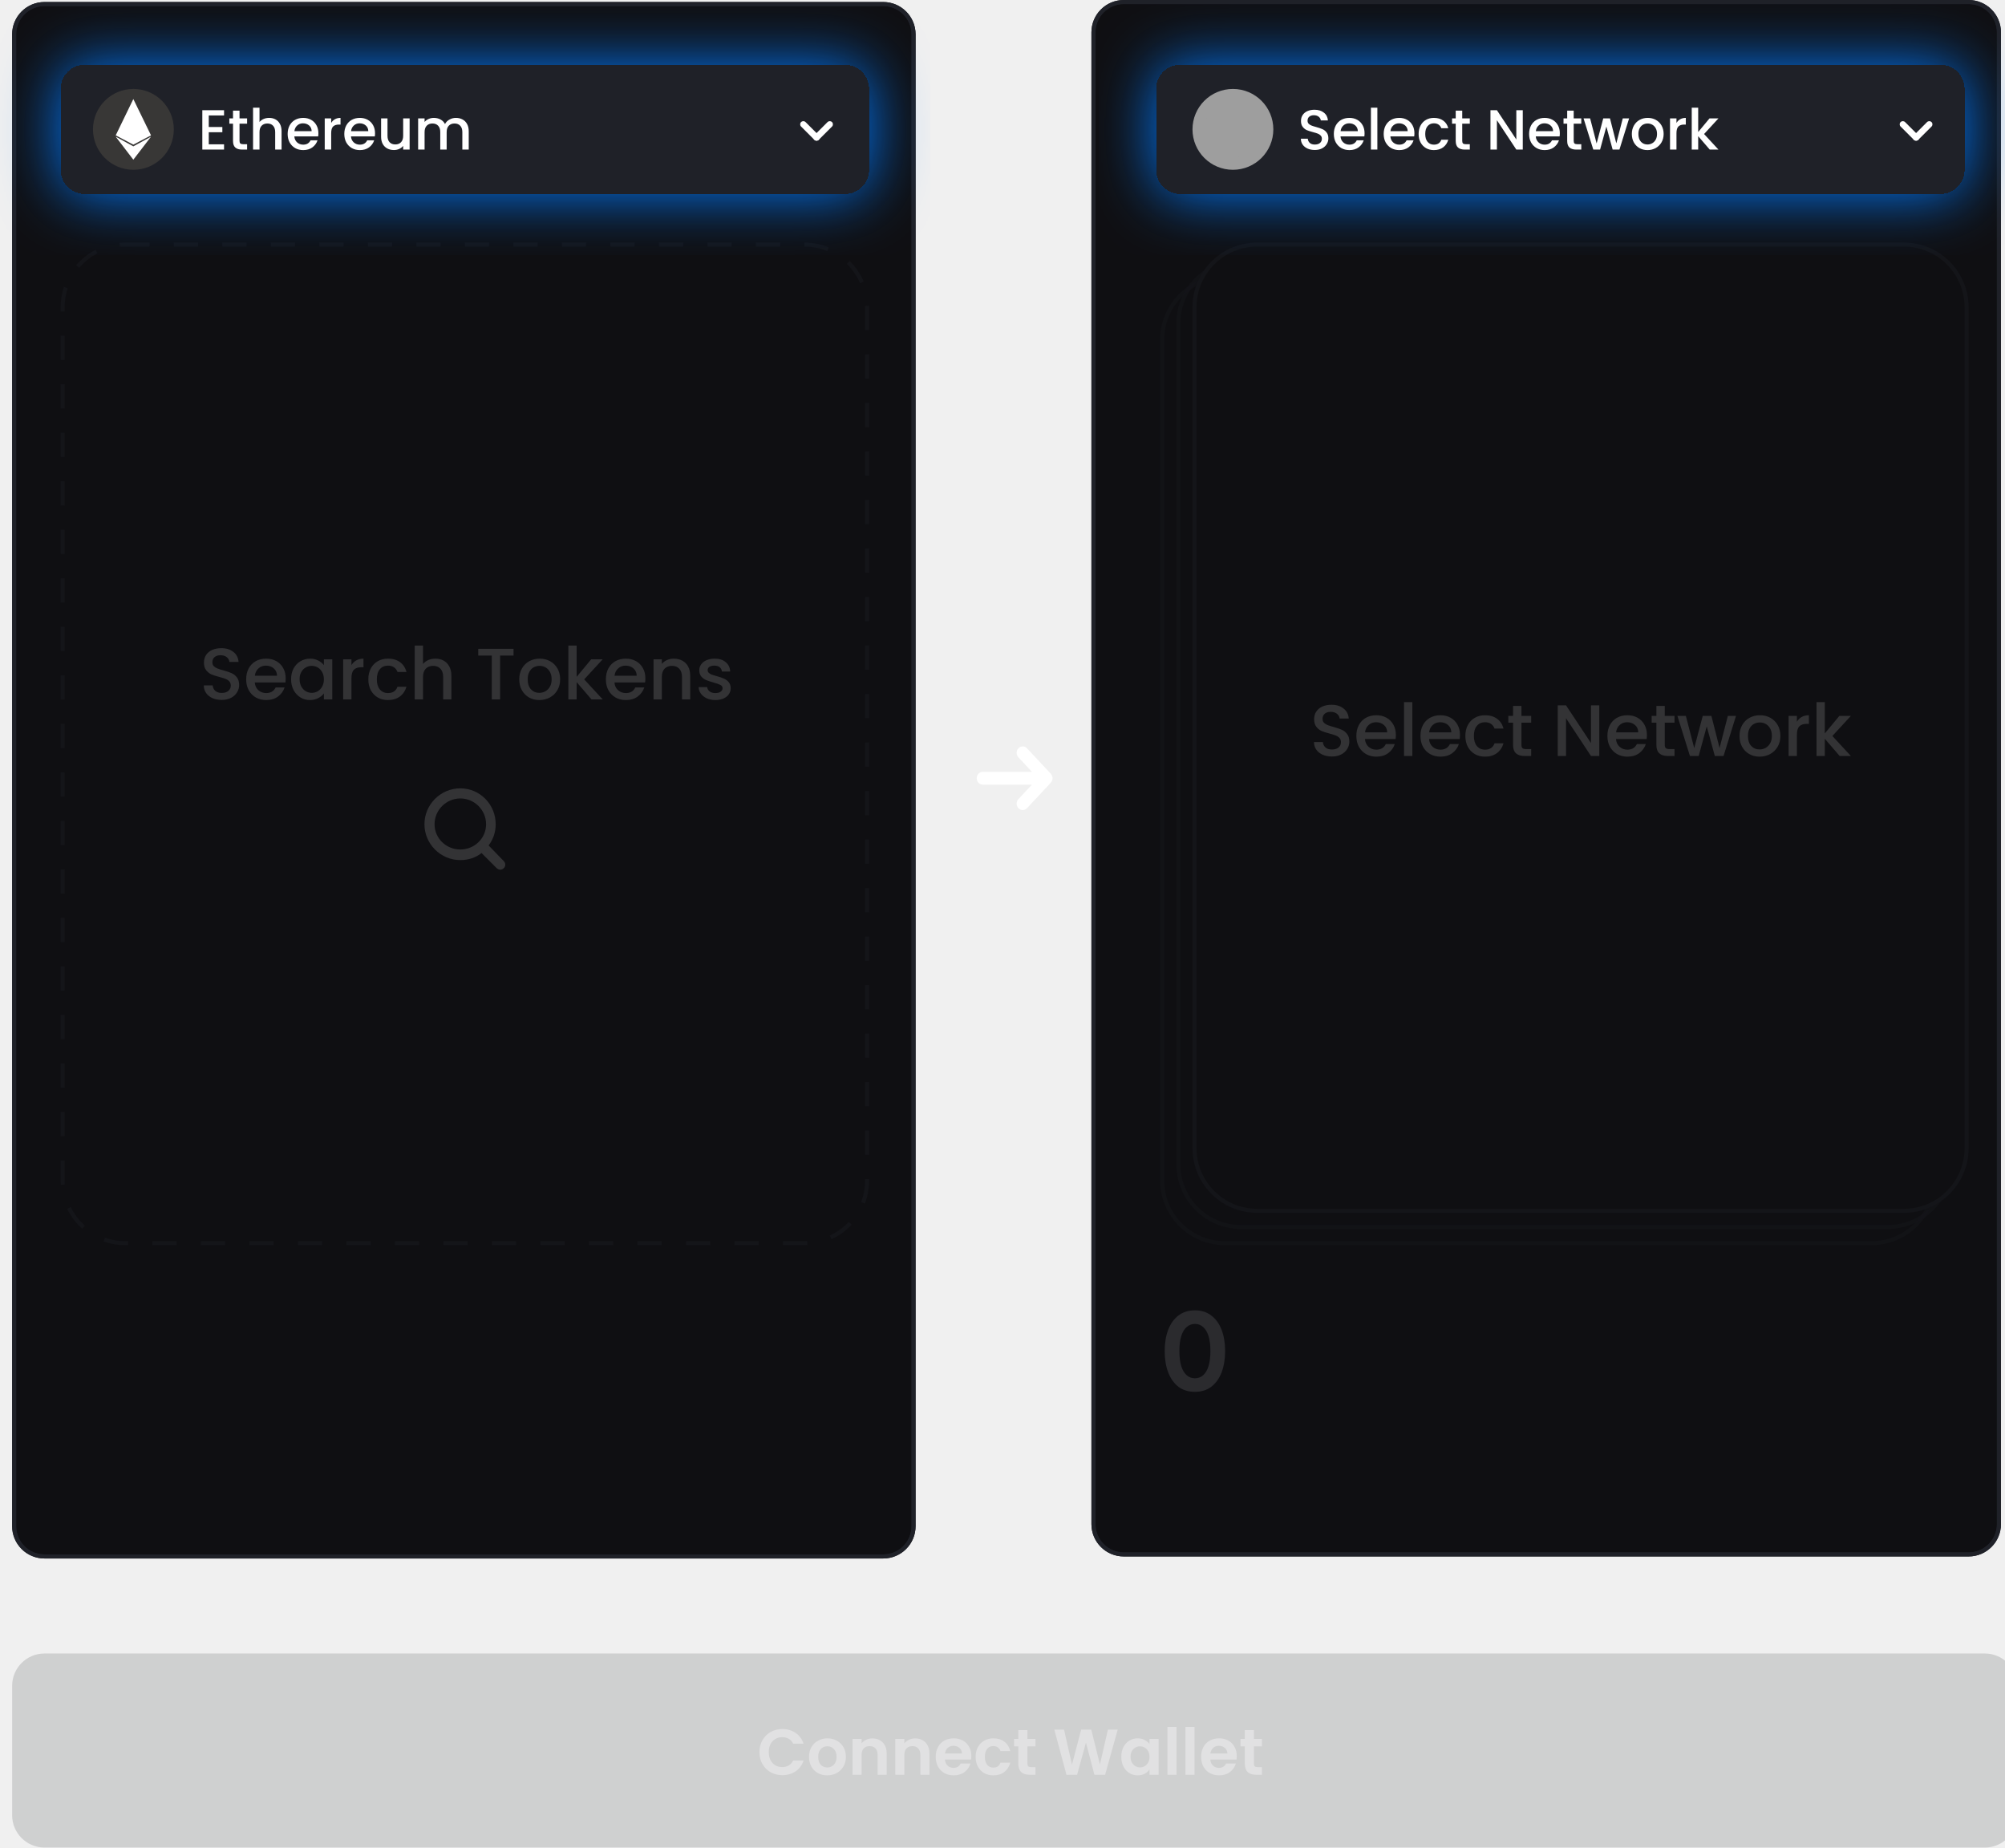
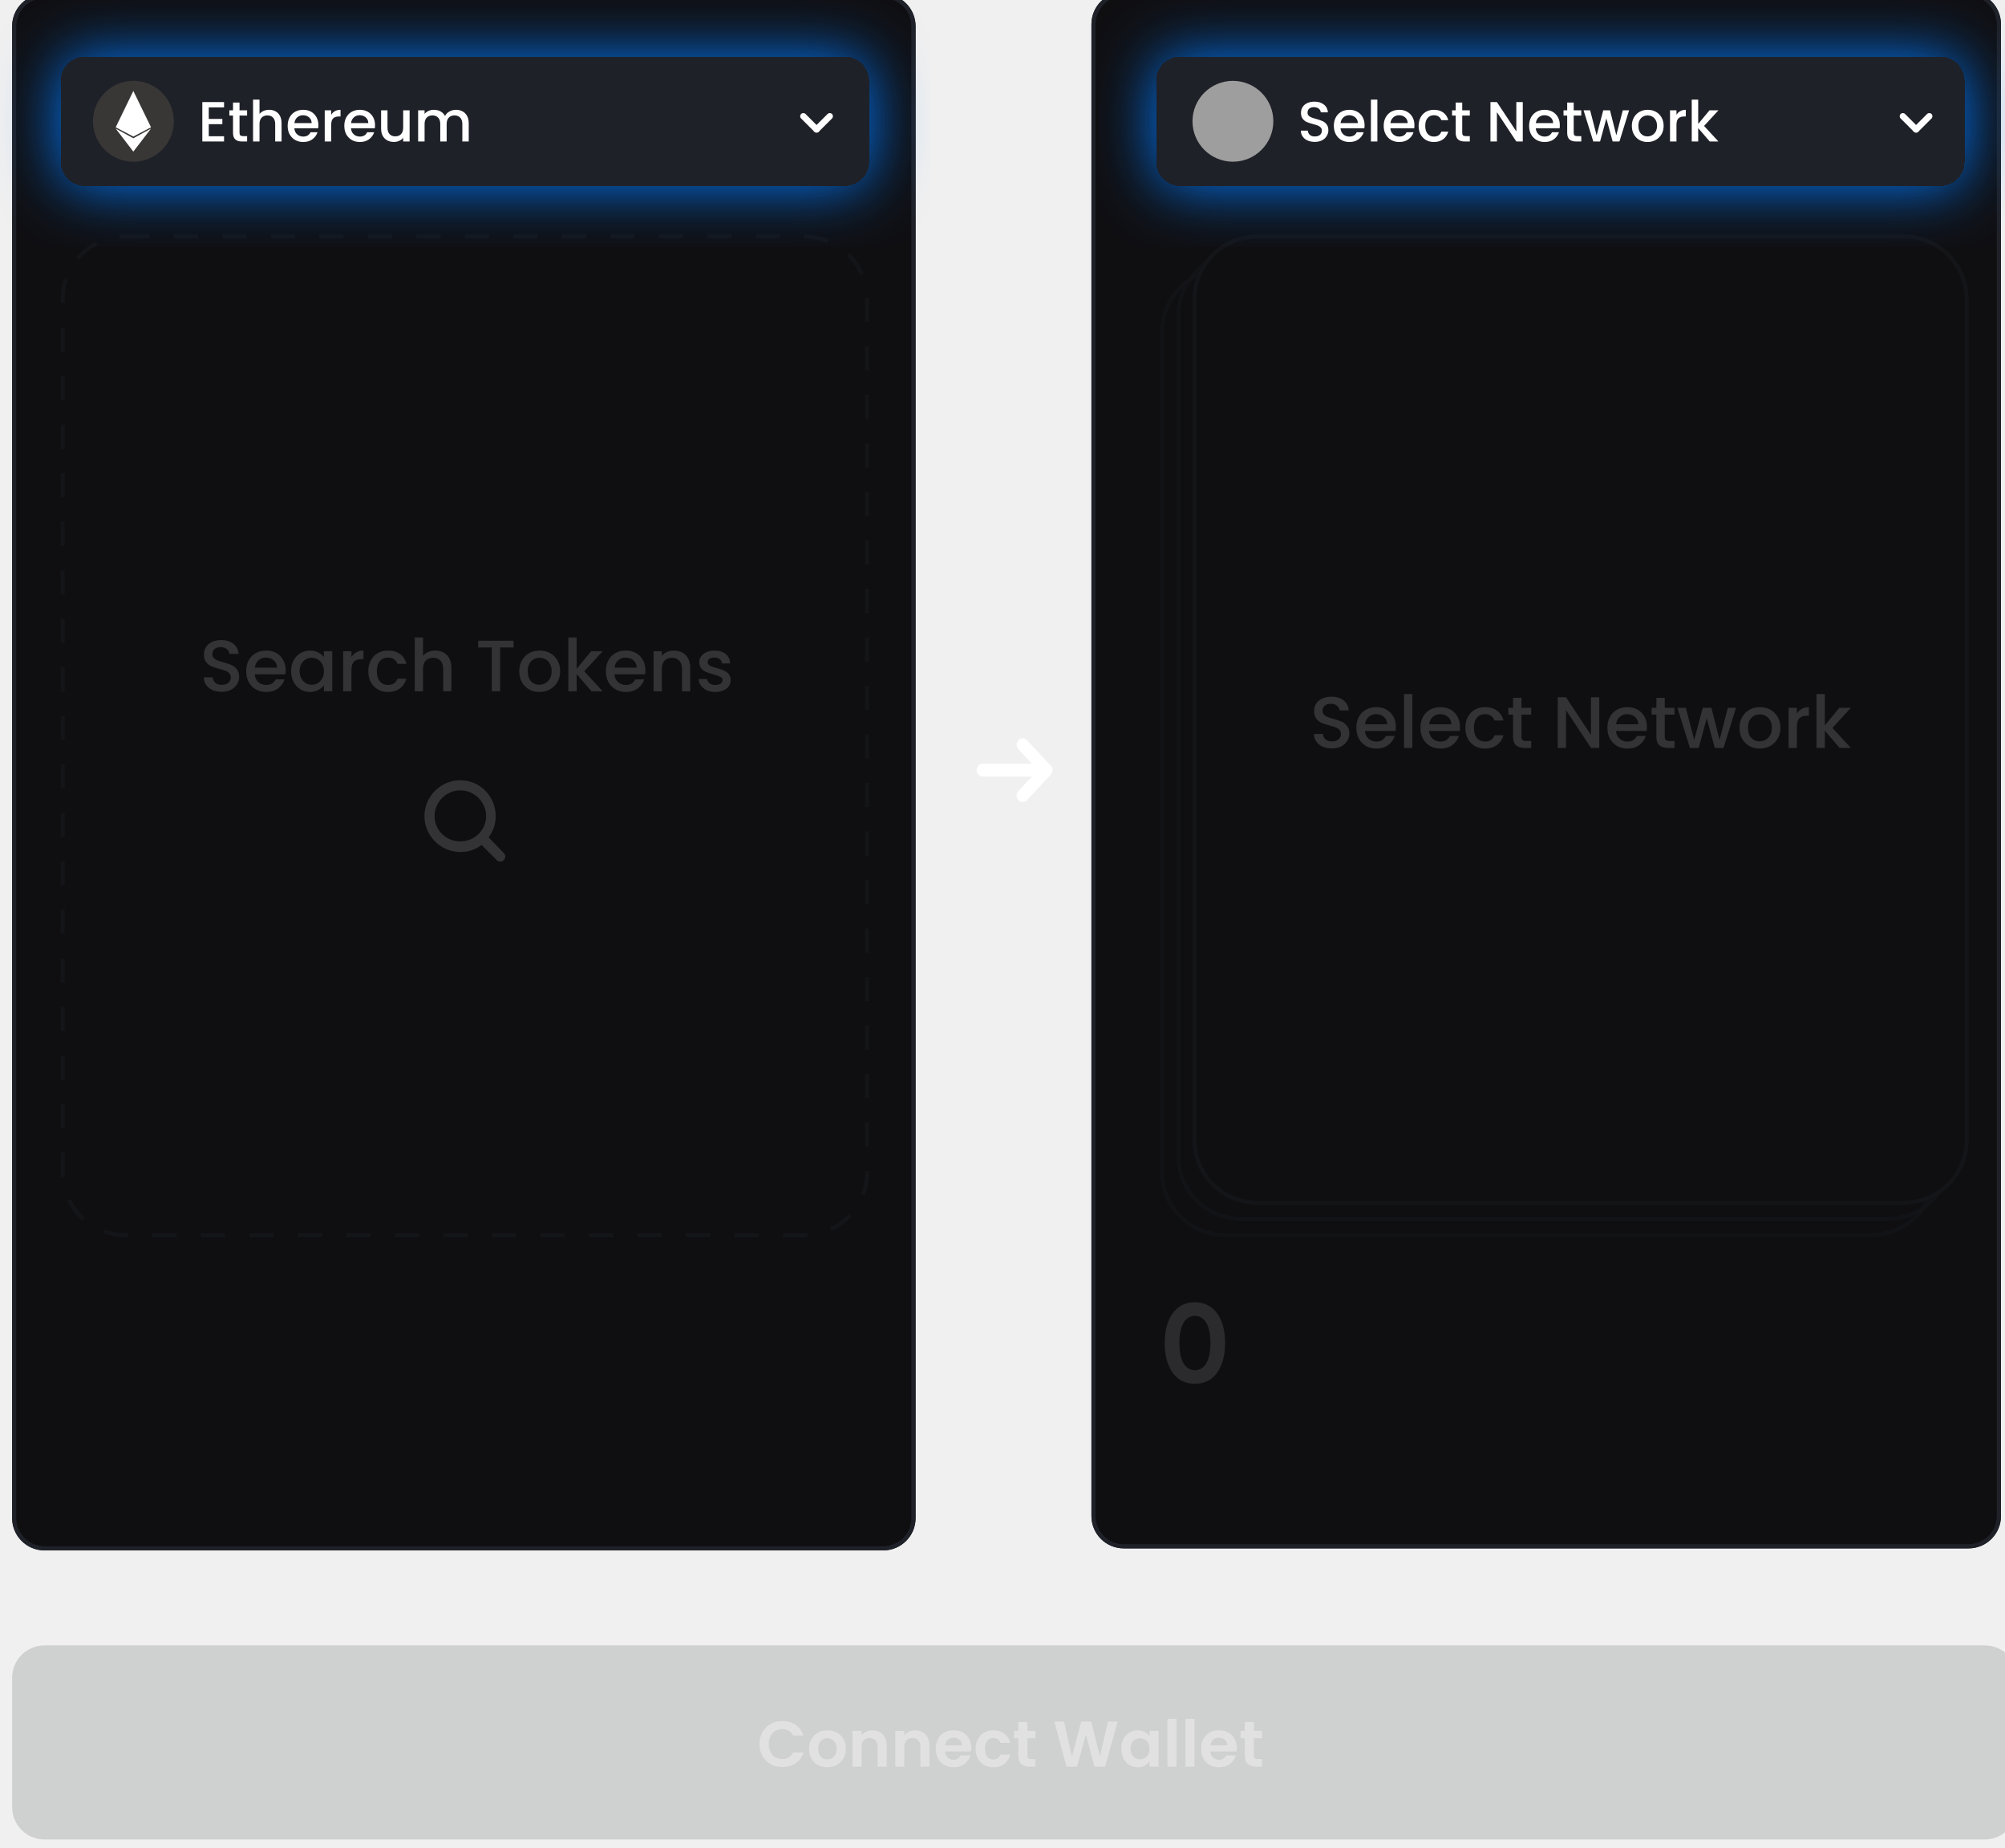
- <svg xmlns="http://www.w3.org/2000/svg" width="496" height="457" viewBox="0 0 496 457" fill="none">
+ <svg xmlns="http://www.w3.org/2000/svg" width="496" height="457" viewBox="0 2 496 457" fill="none">
  <rect x="3.5" y="1" width="222.5" height="384" rx="7.5" fill="#0F0F12" />
  <rect x="3.5" y="1" width="222.5" height="384" rx="7.5" stroke="#1F2128" />
  <rect x="3.5" y="1" width="222.5" height="384" rx="7.5" stroke="#1F2128" />
  <g opacity="0.15">
    <g clip-path="url(#clip0_1419_23939)">
      <rect x="15.5" y="60.5" width="199" height="247" rx="15.5" stroke="#313442" stroke-dasharray="6 6" />
      <path d="M120.875 209.125C122 207.625 122.625 205.875 122.625 203.875C122.625 199 118.75 195 113.875 195C109 195 105 199 105 203.875C105 208.75 109 212.75 113.875 212.75C115.875 212.75 117.75 212.125 119.125 211L122.875 214.75C123.125 215 123.5 215.125 123.75 215.125C124 215.125 124.375 215 124.625 214.75C125.125 214.25 125.125 213.5 124.625 213L120.875 209.125ZM113.875 210.125C110.375 210.125 107.5 207.375 107.5 203.875C107.5 200.375 110.375 197.5 113.875 197.5C117.375 197.5 120.25 200.375 120.25 203.875C120.25 207.375 117.375 210.125 113.875 210.125Z" fill="white" />
      <path d="M54.843 173.126C54.003 173.126 53.247 172.982 52.575 172.694C51.903 172.394 51.375 171.974 50.991 171.434C50.607 170.894 50.415 170.264 50.415 169.544H52.611C52.659 170.084 52.869 170.528 53.241 170.876C53.625 171.224 54.159 171.398 54.843 171.398C55.551 171.398 56.103 171.23 56.499 170.894C56.895 170.546 57.093 170.102 57.093 169.562C57.093 169.142 56.967 168.8 56.715 168.536C56.475 168.272 56.169 168.068 55.797 167.924C55.437 167.78 54.933 167.624 54.285 167.456C53.469 167.24 52.803 167.024 52.287 166.808C51.783 166.58 51.351 166.232 50.991 165.764C50.631 165.296 50.451 164.672 50.451 163.892C50.451 163.172 50.631 162.542 50.991 162.002C51.351 161.462 51.855 161.048 52.503 160.76C53.151 160.472 53.901 160.328 54.753 160.328C55.965 160.328 56.955 160.634 57.723 161.246C58.503 161.846 58.935 162.674 59.019 163.73H56.751C56.715 163.274 56.499 162.884 56.103 162.56C55.707 162.236 55.185 162.074 54.537 162.074C53.949 162.074 53.469 162.224 53.097 162.524C52.725 162.824 52.539 163.256 52.539 163.82C52.539 164.204 52.653 164.522 52.881 164.774C53.121 165.014 53.421 165.206 53.781 165.35C54.141 165.494 54.633 165.65 55.257 165.818C56.085 166.046 56.757 166.274 57.273 166.502C57.801 166.73 58.245 167.084 58.605 167.564C58.977 168.032 59.163 168.662 59.163 169.454C59.163 170.09 58.989 170.69 58.641 171.254C58.305 171.818 57.807 172.274 57.147 172.622C56.499 172.958 55.731 173.126 54.843 173.126ZM70.674 167.798C70.674 168.17 70.65 168.506 70.602 168.806H63.024C63.084 169.598 63.378 170.234 63.906 170.714C64.434 171.194 65.082 171.434 65.85 171.434C66.954 171.434 67.734 170.972 68.19 170.048H70.404C70.104 170.96 69.558 171.71 68.766 172.298C67.986 172.874 67.014 173.162 65.85 173.162C64.902 173.162 64.05 172.952 63.294 172.532C62.55 172.1 61.962 171.5 61.53 170.732C61.11 169.952 60.9 169.052 60.9 168.032C60.9 167.012 61.104 166.118 61.512 165.35C61.932 164.57 62.514 163.97 63.258 163.55C64.014 163.13 64.878 162.92 65.85 162.92C66.786 162.92 67.62 163.124 68.352 163.532C69.084 163.94 69.654 164.516 70.062 165.26C70.47 165.992 70.674 166.838 70.674 167.798ZM68.532 167.15C68.52 166.394 68.25 165.788 67.722 165.332C67.194 164.876 66.54 164.648 65.76 164.648C65.052 164.648 64.446 164.876 63.942 165.332C63.438 165.776 63.138 166.382 63.042 167.15H68.532ZM72.01 167.996C72.01 167 72.214 166.118 72.622 165.35C73.042 164.582 73.606 163.988 74.314 163.568C75.034 163.136 75.826 162.92 76.69 162.92C77.47 162.92 78.148 163.076 78.724 163.388C79.312 163.688 79.78 164.066 80.128 164.522V163.082H82.198V173H80.128V171.524C79.78 171.992 79.306 172.382 78.706 172.694C78.106 173.006 77.422 173.162 76.654 173.162C75.802 173.162 75.022 172.946 74.314 172.514C73.606 172.07 73.042 171.458 72.622 170.678C72.214 169.886 72.01 168.992 72.01 167.996ZM80.128 168.032C80.128 167.348 79.984 166.754 79.696 166.25C79.42 165.746 79.054 165.362 78.598 165.098C78.142 164.834 77.65 164.702 77.122 164.702C76.594 164.702 76.102 164.834 75.646 165.098C75.19 165.35 74.818 165.728 74.53 166.232C74.254 166.724 74.116 167.312 74.116 167.996C74.116 168.68 74.254 169.28 74.53 169.796C74.818 170.312 75.19 170.708 75.646 170.984C76.114 171.248 76.606 171.38 77.122 171.38C77.65 171.38 78.142 171.248 78.598 170.984C79.054 170.72 79.42 170.336 79.696 169.832C79.984 169.316 80.128 168.716 80.128 168.032ZM86.945 164.522C87.245 164.018 87.641 163.628 88.133 163.352C88.637 163.064 89.231 162.92 89.915 162.92V165.044H89.393C88.589 165.044 87.977 165.248 87.557 165.656C87.149 166.064 86.945 166.772 86.945 167.78V173H84.893V163.082H86.945V164.522ZM91.117 168.032C91.117 167.012 91.321 166.118 91.729 165.35C92.149 164.57 92.725 163.97 93.457 163.55C94.189 163.13 95.029 162.92 95.977 162.92C97.177 162.92 98.167 163.208 98.947 163.784C99.739 164.348 100.273 165.158 100.549 166.214H98.335C98.155 165.722 97.867 165.338 97.471 165.062C97.075 164.786 96.577 164.648 95.977 164.648C95.137 164.648 94.465 164.948 93.961 165.548C93.469 166.136 93.223 166.964 93.223 168.032C93.223 169.1 93.469 169.934 93.961 170.534C94.465 171.134 95.137 171.434 95.977 171.434C97.165 171.434 97.951 170.912 98.335 169.868H100.549C100.261 170.876 99.721 171.68 98.929 172.28C98.137 172.868 97.153 173.162 95.977 173.162C95.029 173.162 94.189 172.952 93.457 172.532C92.725 172.1 92.149 171.5 91.729 170.732C91.321 169.952 91.117 169.052 91.117 168.032ZM107.724 162.92C108.48 162.92 109.152 163.082 109.74 163.406C110.34 163.73 110.808 164.21 111.144 164.846C111.492 165.482 111.666 166.25 111.666 167.15V173H109.632V167.456C109.632 166.568 109.41 165.89 108.966 165.422C108.522 164.942 107.916 164.702 107.148 164.702C106.38 164.702 105.768 164.942 105.312 165.422C104.868 165.89 104.646 166.568 104.646 167.456V173H102.594V159.68H104.646V164.234C104.994 163.814 105.432 163.49 105.96 163.262C106.5 163.034 107.088 162.92 107.724 162.92ZM127.041 160.49V162.164H123.711V173H121.659V162.164H118.311V160.49H127.041ZM133.422 173.162C132.486 173.162 131.64 172.952 130.884 172.532C130.128 172.1 129.534 171.5 129.102 170.732C128.67 169.952 128.454 169.052 128.454 168.032C128.454 167.024 128.676 166.13 129.12 165.35C129.564 164.57 130.17 163.97 130.938 163.55C131.706 163.13 132.564 162.92 133.512 162.92C134.46 162.92 135.318 163.13 136.086 163.55C136.854 163.97 137.46 164.57 137.904 165.35C138.348 166.13 138.57 167.024 138.57 168.032C138.57 169.04 138.342 169.934 137.886 170.714C137.43 171.494 136.806 172.1 136.014 172.532C135.234 172.952 134.37 173.162 133.422 173.162ZM133.422 171.38C133.95 171.38 134.442 171.254 134.898 171.002C135.366 170.75 135.744 170.372 136.032 169.868C136.32 169.364 136.464 168.752 136.464 168.032C136.464 167.312 136.326 166.706 136.05 166.214C135.774 165.71 135.408 165.332 134.952 165.08C134.496 164.828 134.004 164.702 133.476 164.702C132.948 164.702 132.456 164.828 132 165.08C131.556 165.332 131.202 165.71 130.938 166.214C130.674 166.706 130.542 167.312 130.542 168.032C130.542 169.1 130.812 169.928 131.352 170.516C131.904 171.092 132.594 171.38 133.422 171.38ZM144.522 168.05L149.094 173H146.322L142.65 168.734V173H140.598V159.68H142.65V167.42L146.25 163.082H149.094L144.522 168.05ZM159.655 167.798C159.655 168.17 159.631 168.506 159.583 168.806H152.005C152.065 169.598 152.359 170.234 152.887 170.714C153.415 171.194 154.063 171.434 154.831 171.434C155.935 171.434 156.715 170.972 157.171 170.048H159.385C159.085 170.96 158.539 171.71 157.747 172.298C156.967 172.874 155.995 173.162 154.831 173.162C153.883 173.162 153.031 172.952 152.275 172.532C151.531 172.1 150.943 171.5 150.511 170.732C150.091 169.952 149.881 169.052 149.881 168.032C149.881 167.012 150.085 166.118 150.493 165.35C150.913 164.57 151.495 163.97 152.239 163.55C152.995 163.13 153.859 162.92 154.831 162.92C155.767 162.92 156.601 163.124 157.333 163.532C158.065 163.94 158.635 164.516 159.043 165.26C159.451 165.992 159.655 166.838 159.655 167.798ZM157.513 167.15C157.501 166.394 157.231 165.788 156.703 165.332C156.175 164.876 155.521 164.648 154.741 164.648C154.033 164.648 153.427 164.876 152.923 165.332C152.419 165.776 152.119 166.382 152.023 167.15H157.513ZM166.678 162.92C167.458 162.92 168.154 163.082 168.766 163.406C169.39 163.73 169.876 164.21 170.224 164.846C170.572 165.482 170.746 166.25 170.746 167.15V173H168.712V167.456C168.712 166.568 168.49 165.89 168.046 165.422C167.602 164.942 166.996 164.702 166.228 164.702C165.46 164.702 164.848 164.942 164.392 165.422C163.948 165.89 163.726 166.568 163.726 167.456V173H161.674V163.082H163.726V164.216C164.062 163.808 164.488 163.49 165.004 163.262C165.532 163.034 166.09 162.92 166.678 162.92ZM176.964 173.162C176.184 173.162 175.482 173.024 174.858 172.748C174.246 172.46 173.76 172.076 173.4 171.596C173.04 171.104 172.848 170.558 172.824 169.958H174.948C174.984 170.378 175.182 170.732 175.542 171.02C175.914 171.296 176.376 171.434 176.928 171.434C177.504 171.434 177.948 171.326 178.26 171.11C178.584 170.882 178.746 170.594 178.746 170.246C178.746 169.874 178.566 169.598 178.206 169.418C177.858 169.238 177.3 169.04 176.532 168.824C175.788 168.62 175.182 168.422 174.714 168.23C174.246 168.038 173.838 167.744 173.49 167.348C173.154 166.952 172.986 166.43 172.986 165.782C172.986 165.254 173.142 164.774 173.454 164.342C173.766 163.898 174.21 163.55 174.786 163.298C175.374 163.046 176.046 162.92 176.802 162.92C177.93 162.92 178.836 163.208 179.52 163.784C180.216 164.348 180.588 165.122 180.636 166.106H178.584C178.548 165.662 178.368 165.308 178.044 165.044C177.72 164.78 177.282 164.648 176.73 164.648C176.19 164.648 175.776 164.75 175.488 164.954C175.2 165.158 175.056 165.428 175.056 165.764C175.056 166.028 175.152 166.25 175.344 166.43C175.536 166.61 175.77 166.754 176.046 166.862C176.322 166.958 176.73 167.084 177.27 167.24C177.99 167.432 178.578 167.63 179.034 167.834C179.502 168.026 179.904 168.314 180.24 168.698C180.576 169.082 180.75 169.592 180.762 170.228C180.762 170.792 180.606 171.296 180.294 171.74C179.982 172.184 179.538 172.532 178.962 172.784C178.398 173.036 177.732 173.162 176.964 173.162Z" fill="white" />
    </g>
  </g>
  <g filter="url(#filter0_d_1419_23939)">
    <rect x="15" y="16" width="200" height="32" rx="6" fill="#1F2128" shape-rendering="crispEdges" />
    <rect x="23" y="22" width="20" height="20" rx="10" fill="#383736" />
    <g clip-path="url(#clip1_1419_23939)">
      <path fill-rule="evenodd" clip-rule="evenodd" d="M32.983 35.775L28.625 33.48L32.983 24.503V24.5L37.357 33.48L32.983 35.775Z" fill="white" />
      <path fill-rule="evenodd" clip-rule="evenodd" d="M32.983 39.5L28.625 33.809L32.983 36.2L37.357 33.809L32.983 39.5Z" fill="white" />
    </g>
    <path fill-rule="evenodd" clip-rule="evenodd" d="M201.447 34.573C201.142 34.268 201.142 33.773 201.447 33.468L204.718 30.198C205.023 29.893 205.517 29.893 205.822 30.198C206.128 30.503 206.128 30.998 205.822 31.303L202.552 34.573C202.247 34.878 201.753 34.878 201.447 34.573Z" fill="white" />
    <path fill-rule="evenodd" clip-rule="evenodd" d="M198.178 30.198C198.483 29.893 198.977 29.893 199.282 30.198L202.553 33.468C202.858 33.773 202.858 34.268 202.553 34.573C202.247 34.878 201.753 34.878 201.448 34.573L198.178 31.303C197.872 30.998 197.872 30.503 198.178 30.198Z" fill="white" />
    <path d="M51.646 28.558V31.414H55.006V32.716H51.646V35.698H55.426V37H50.05V27.256H55.426V28.558H51.646ZM59.254 30.588V34.858C59.254 35.147 59.319 35.357 59.45 35.488C59.59 35.609 59.823 35.67 60.15 35.67H61.13V37H59.87C59.151 37 58.6 36.832 58.218 36.496C57.835 36.16 57.644 35.614 57.644 34.858V30.588H56.734V29.286H57.644V27.368H59.254V29.286H61.13V30.588H59.254ZM66.591 29.16C67.179 29.16 67.701 29.286 68.159 29.538C68.625 29.79 68.989 30.163 69.251 30.658C69.521 31.153 69.657 31.75 69.657 32.45V37H68.075V32.688C68.075 31.997 67.902 31.47 67.557 31.106C67.211 30.733 66.74 30.546 66.143 30.546C65.545 30.546 65.069 30.733 64.715 31.106C64.369 31.47 64.197 31.997 64.197 32.688V37H62.601V26.64H64.197V30.182C64.467 29.855 64.808 29.603 65.219 29.426C65.639 29.249 66.096 29.16 66.591 29.16ZM78.763 32.954C78.763 33.243 78.744 33.505 78.707 33.738H72.813C72.859 34.354 73.088 34.849 73.499 35.222C73.909 35.595 74.413 35.782 75.011 35.782C75.869 35.782 76.476 35.423 76.831 34.704H78.553C78.319 35.413 77.895 35.997 77.279 36.454C76.672 36.902 75.916 37.126 75.011 37.126C74.273 37.126 73.611 36.963 73.023 36.636C72.444 36.3 71.987 35.833 71.651 35.236C71.324 34.629 71.161 33.929 71.161 33.136C71.161 32.343 71.319 31.647 71.637 31.05C71.963 30.443 72.416 29.977 72.995 29.65C73.583 29.323 74.255 29.16 75.011 29.16C75.739 29.16 76.387 29.319 76.957 29.636C77.526 29.953 77.969 30.401 78.287 30.98C78.604 31.549 78.763 32.207 78.763 32.954ZM77.097 32.45C77.087 31.862 76.877 31.391 76.467 31.036C76.056 30.681 75.547 30.504 74.941 30.504C74.39 30.504 73.919 30.681 73.527 31.036C73.135 31.381 72.901 31.853 72.827 32.45H77.097ZM81.929 30.406C82.162 30.014 82.471 29.711 82.853 29.496C83.245 29.272 83.707 29.16 84.239 29.16V30.812H83.833C83.208 30.812 82.732 30.971 82.405 31.288C82.088 31.605 81.929 32.156 81.929 32.94V37H80.333V29.286H81.929V30.406ZM92.776 32.954C92.776 33.243 92.758 33.505 92.72 33.738H86.826C86.873 34.354 87.102 34.849 87.512 35.222C87.923 35.595 88.427 35.782 89.024 35.782C89.883 35.782 90.49 35.423 90.844 34.704H92.566C92.333 35.413 91.908 35.997 91.292 36.454C90.686 36.902 89.93 37.126 89.024 37.126C88.287 37.126 87.624 36.963 87.036 36.636C86.458 36.3 86 35.833 85.664 35.236C85.338 34.629 85.174 33.929 85.174 33.136C85.174 32.343 85.333 31.647 85.65 31.05C85.977 30.443 86.43 29.977 87.008 29.65C87.596 29.323 88.268 29.16 89.024 29.16C89.752 29.16 90.401 29.319 90.97 29.636C91.54 29.953 91.983 30.401 92.3 30.98C92.618 31.549 92.776 32.207 92.776 32.954ZM91.11 32.45C91.101 31.862 90.891 31.391 90.48 31.036C90.07 30.681 89.561 30.504 88.954 30.504C88.404 30.504 87.932 30.681 87.54 31.036C87.148 31.381 86.915 31.853 86.84 32.45H91.11ZM101.333 29.286V37H99.737V36.09C99.485 36.407 99.153 36.659 98.743 36.846C98.341 37.023 97.912 37.112 97.455 37.112C96.848 37.112 96.302 36.986 95.817 36.734C95.341 36.482 94.963 36.109 94.683 35.614C94.412 35.119 94.277 34.522 94.277 33.822V29.286H95.859V33.584C95.859 34.275 96.031 34.807 96.377 35.18C96.722 35.544 97.194 35.726 97.791 35.726C98.388 35.726 98.859 35.544 99.205 35.18C99.559 34.807 99.737 34.275 99.737 33.584V29.286H101.333ZM112.777 29.16C113.383 29.16 113.925 29.286 114.401 29.538C114.886 29.79 115.264 30.163 115.535 30.658C115.815 31.153 115.955 31.75 115.955 32.45V37H114.373V32.688C114.373 31.997 114.2 31.47 113.855 31.106C113.509 30.733 113.038 30.546 112.441 30.546C111.843 30.546 111.367 30.733 111.013 31.106C110.667 31.47 110.495 31.997 110.495 32.688V37H108.913V32.688C108.913 31.997 108.74 31.47 108.395 31.106C108.049 30.733 107.578 30.546 106.981 30.546C106.383 30.546 105.907 30.733 105.553 31.106C105.207 31.47 105.035 31.997 105.035 32.688V37H103.439V29.286H105.035V30.168C105.296 29.851 105.627 29.603 106.029 29.426C106.43 29.249 106.859 29.16 107.317 29.16C107.933 29.16 108.483 29.291 108.969 29.552C109.454 29.813 109.827 30.191 110.089 30.686C110.322 30.219 110.686 29.851 111.181 29.58C111.675 29.3 112.207 29.16 112.777 29.16Z" fill="white" />
  </g>
  <path fill-rule="evenodd" clip-rule="evenodd" d="M254.065 185.096C253.476 184.466 252.511 184.468 251.925 185.102C251.353 185.719 251.355 186.708 251.93 187.323L255.287 190.915H243.125C242.271 190.915 241.625 191.651 241.625 192.5C241.625 193.349 242.271 194.085 243.125 194.085H255.287L251.93 197.677C251.355 198.292 251.353 199.281 251.925 199.898C252.511 200.532 253.476 200.534 254.065 199.904L259.944 193.613C260.519 192.996 260.518 192.003 259.945 191.388L254.065 185.096Z" fill="white" />
  <rect x="270.5" y="0.5" width="224" height="384" rx="7.5" fill="#0F0F12" />
  <rect x="270.5" y="0.5" width="224" height="384" rx="7.5" stroke="#1F2128" />
  <rect x="270.5" y="0.5" width="224" height="384" rx="7.5" stroke="#1F2128" />
  <g opacity="0.15">
    <g clip-path="url(#clip2_1419_23939)">
      <rect x="291.5" y="64.5" width="191" height="239" rx="15.5" stroke="#313442" stroke-opacity="0.6" />
      <rect x="287.5" y="68.5" width="191" height="239" rx="15.5" stroke="#313442" stroke-opacity="0.6" />
      <rect x="295.5" y="60.5" width="191" height="239" rx="15.5" fill="#0F0F12" stroke="#313442" />
      <path d="M329.482 187.126C328.642 187.126 327.886 186.982 327.214 186.694C326.542 186.394 326.014 185.974 325.63 185.434C325.246 184.894 325.054 184.264 325.054 183.544H327.25C327.298 184.084 327.508 184.528 327.88 184.876C328.264 185.224 328.798 185.398 329.482 185.398C330.19 185.398 330.742 185.23 331.138 184.894C331.534 184.546 331.732 184.102 331.732 183.562C331.732 183.142 331.606 182.8 331.354 182.536C331.114 182.272 330.808 182.068 330.436 181.924C330.076 181.78 329.572 181.624 328.924 181.456C328.108 181.24 327.442 181.024 326.926 180.808C326.422 180.58 325.99 180.232 325.63 179.764C325.27 179.296 325.09 178.672 325.09 177.892C325.09 177.172 325.27 176.542 325.63 176.002C325.99 175.462 326.494 175.048 327.142 174.76C327.79 174.472 328.54 174.328 329.392 174.328C330.604 174.328 331.594 174.634 332.362 175.246C333.142 175.846 333.574 176.674 333.658 177.73H331.39C331.354 177.274 331.138 176.884 330.742 176.56C330.346 176.236 329.824 176.074 329.176 176.074C328.588 176.074 328.108 176.224 327.736 176.524C327.364 176.824 327.178 177.256 327.178 177.82C327.178 178.204 327.292 178.522 327.52 178.774C327.76 179.014 328.06 179.206 328.42 179.35C328.78 179.494 329.272 179.65 329.896 179.818C330.724 180.046 331.396 180.274 331.912 180.502C332.44 180.73 332.884 181.084 333.244 181.564C333.616 182.032 333.802 182.662 333.802 183.454C333.802 184.09 333.628 184.69 333.28 185.254C332.944 185.818 332.446 186.274 331.786 186.622C331.138 186.958 330.37 187.126 329.482 187.126ZM345.313 181.798C345.313 182.17 345.289 182.506 345.241 182.806H337.663C337.723 183.598 338.017 184.234 338.545 184.714C339.073 185.194 339.721 185.434 340.489 185.434C341.593 185.434 342.373 184.972 342.829 184.048H345.043C344.743 184.96 344.197 185.71 343.405 186.298C342.625 186.874 341.653 187.162 340.489 187.162C339.541 187.162 338.689 186.952 337.933 186.532C337.189 186.1 336.601 185.5 336.169 184.732C335.749 183.952 335.539 183.052 335.539 182.032C335.539 181.012 335.743 180.118 336.151 179.35C336.571 178.57 337.153 177.97 337.897 177.55C338.653 177.13 339.517 176.92 340.489 176.92C341.425 176.92 342.259 177.124 342.991 177.532C343.723 177.94 344.293 178.516 344.701 179.26C345.109 179.992 345.313 180.838 345.313 181.798ZM343.171 181.15C343.159 180.394 342.889 179.788 342.361 179.332C341.833 178.876 341.179 178.648 340.399 178.648C339.691 178.648 339.085 178.876 338.581 179.332C338.077 179.776 337.777 180.382 337.681 181.15H343.171ZM349.384 173.68V187H347.332V173.68H349.384ZM361.169 181.798C361.169 182.17 361.145 182.506 361.097 182.806H353.519C353.579 183.598 353.873 184.234 354.401 184.714C354.929 185.194 355.577 185.434 356.345 185.434C357.449 185.434 358.229 184.972 358.685 184.048H360.899C360.599 184.96 360.053 185.71 359.261 186.298C358.481 186.874 357.509 187.162 356.345 187.162C355.397 187.162 354.545 186.952 353.789 186.532C353.045 186.1 352.457 185.5 352.025 184.732C351.605 183.952 351.395 183.052 351.395 182.032C351.395 181.012 351.599 180.118 352.007 179.35C352.427 178.57 353.009 177.97 353.753 177.55C354.509 177.13 355.373 176.92 356.345 176.92C357.281 176.92 358.115 177.124 358.847 177.532C359.579 177.94 360.149 178.516 360.557 179.26C360.965 179.992 361.169 180.838 361.169 181.798ZM359.027 181.15C359.015 180.394 358.745 179.788 358.217 179.332C357.689 178.876 357.035 178.648 356.255 178.648C355.547 178.648 354.941 178.876 354.437 179.332C353.933 179.776 353.633 180.382 353.537 181.15H359.027ZM362.504 182.032C362.504 181.012 362.708 180.118 363.116 179.35C363.536 178.57 364.112 177.97 364.844 177.55C365.576 177.13 366.416 176.92 367.364 176.92C368.564 176.92 369.554 177.208 370.334 177.784C371.126 178.348 371.66 179.158 371.936 180.214H369.722C369.542 179.722 369.254 179.338 368.858 179.062C368.462 178.786 367.964 178.648 367.364 178.648C366.524 178.648 365.852 178.948 365.348 179.548C364.856 180.136 364.61 180.964 364.61 182.032C364.61 183.1 364.856 183.934 365.348 184.534C365.852 185.134 366.524 185.434 367.364 185.434C368.552 185.434 369.338 184.912 369.722 183.868H371.936C371.648 184.876 371.108 185.68 370.316 186.28C369.524 186.868 368.54 187.162 367.364 187.162C366.416 187.162 365.576 186.952 364.844 186.532C364.112 186.1 363.536 185.5 363.116 184.732C362.708 183.952 362.504 183.052 362.504 182.032ZM376.375 178.756V184.246C376.375 184.618 376.459 184.888 376.627 185.056C376.807 185.212 377.107 185.29 377.527 185.29H378.787V187H377.167C376.243 187 375.535 186.784 375.043 186.352C374.551 185.92 374.305 185.218 374.305 184.246V178.756H373.135V177.082H374.305V174.616H376.375V177.082H378.787V178.756H376.375ZM395.632 187H393.58L387.406 177.658V187H385.354V174.472H387.406L393.58 183.796V174.472H395.632V187ZM407.417 181.798C407.417 182.17 407.393 182.506 407.345 182.806H399.767C399.827 183.598 400.121 184.234 400.649 184.714C401.177 185.194 401.825 185.434 402.593 185.434C403.697 185.434 404.477 184.972 404.933 184.048H407.147C406.847 184.96 406.301 185.71 405.509 186.298C404.729 186.874 403.757 187.162 402.593 187.162C401.645 187.162 400.793 186.952 400.037 186.532C399.293 186.1 398.705 185.5 398.273 184.732C397.853 183.952 397.643 183.052 397.643 182.032C397.643 181.012 397.847 180.118 398.255 179.35C398.675 178.57 399.257 177.97 400.001 177.55C400.757 177.13 401.621 176.92 402.593 176.92C403.529 176.92 404.363 177.124 405.095 177.532C405.827 177.94 406.397 178.516 406.805 179.26C407.213 179.992 407.417 180.838 407.417 181.798ZM405.275 181.15C405.263 180.394 404.993 179.788 404.465 179.332C403.937 178.876 403.283 178.648 402.503 178.648C401.795 178.648 401.189 178.876 400.685 179.332C400.181 179.776 399.881 180.382 399.785 181.15H405.275ZM411.83 178.756V184.246C411.83 184.618 411.914 184.888 412.082 185.056C412.262 185.212 412.562 185.29 412.982 185.29H414.242V187H412.622C411.698 187 410.99 186.784 410.498 186.352C410.006 185.92 409.76 185.218 409.76 184.246V178.756H408.59V177.082H409.76V174.616H411.83V177.082H414.242V178.756H411.83ZM429.453 177.082L426.375 187H424.215L422.217 179.674L420.219 187H418.059L414.963 177.082H417.051L419.121 185.056L421.227 177.082H423.369L425.385 185.02L427.437 177.082H429.453ZM435.289 187.162C434.353 187.162 433.507 186.952 432.751 186.532C431.995 186.1 431.401 185.5 430.969 184.732C430.537 183.952 430.321 183.052 430.321 182.032C430.321 181.024 430.543 180.13 430.987 179.35C431.431 178.57 432.037 177.97 432.805 177.55C433.573 177.13 434.431 176.92 435.379 176.92C436.327 176.92 437.185 177.13 437.953 177.55C438.721 177.97 439.327 178.57 439.771 179.35C440.215 180.13 440.437 181.024 440.437 182.032C440.437 183.04 440.209 183.934 439.753 184.714C439.297 185.494 438.673 186.1 437.881 186.532C437.101 186.952 436.237 187.162 435.289 187.162ZM435.289 185.38C435.817 185.38 436.309 185.254 436.765 185.002C437.233 184.75 437.611 184.372 437.899 183.868C438.187 183.364 438.331 182.752 438.331 182.032C438.331 181.312 438.193 180.706 437.917 180.214C437.641 179.71 437.275 179.332 436.819 179.08C436.363 178.828 435.871 178.702 435.343 178.702C434.815 178.702 434.323 178.828 433.867 179.08C433.423 179.332 433.069 179.71 432.805 180.214C432.541 180.706 432.409 181.312 432.409 182.032C432.409 183.1 432.679 183.928 433.219 184.516C433.771 185.092 434.461 185.38 435.289 185.38ZM444.517 178.522C444.817 178.018 445.213 177.628 445.705 177.352C446.209 177.064 446.803 176.92 447.487 176.92V179.044H446.965C446.161 179.044 445.549 179.248 445.129 179.656C444.721 180.064 444.517 180.772 444.517 181.78V187H442.465V177.082H444.517V178.522ZM453.297 182.05L457.869 187H455.097L451.425 182.734V187H449.373V173.68H451.425V181.42L455.025 177.082H457.869L453.297 182.05Z" fill="white" />
    </g>
  </g>
  <g filter="url(#filter1_d_1419_23939)">
    <rect x="286" y="16" width="200" height="32" rx="6" fill="#1F2128" shape-rendering="crispEdges" />
    <rect x="296.5" y="23.5" width="17" height="17" rx="8.5" fill="#9E9E9E" />
    <rect x="296.5" y="23.5" width="17" height="17" rx="8.5" stroke="#9E9E9E" stroke-width="3" />
    <path fill-rule="evenodd" clip-rule="evenodd" d="M473.447 34.573C473.142 34.268 473.142 33.773 473.447 33.468L476.718 30.198C477.023 29.893 477.517 29.893 477.822 30.198C478.128 30.503 478.128 30.998 477.822 31.303L474.552 34.573C474.247 34.878 473.753 34.878 473.447 34.573Z" fill="white" />
    <path fill-rule="evenodd" clip-rule="evenodd" d="M470.178 30.198C470.483 29.893 470.977 29.893 471.282 30.198L474.553 33.468C474.858 33.773 474.858 34.268 474.553 34.573C474.247 34.878 473.753 34.878 473.448 34.573L470.178 31.303C469.872 30.998 469.872 30.503 470.178 30.198Z" fill="white" />
    <path d="M325.256 37.098C324.603 37.098 324.015 36.986 323.492 36.762C322.969 36.529 322.559 36.202 322.26 35.782C321.961 35.362 321.812 34.872 321.812 34.312H323.52C323.557 34.732 323.721 35.077 324.01 35.348C324.309 35.619 324.724 35.754 325.256 35.754C325.807 35.754 326.236 35.623 326.544 35.362C326.852 35.091 327.006 34.746 327.006 34.326C327.006 33.999 326.908 33.733 326.712 33.528C326.525 33.323 326.287 33.164 325.998 33.052C325.718 32.94 325.326 32.819 324.822 32.688C324.187 32.52 323.669 32.352 323.268 32.184C322.876 32.007 322.54 31.736 322.26 31.372C321.98 31.008 321.84 30.523 321.84 29.916C321.84 29.356 321.98 28.866 322.26 28.446C322.54 28.026 322.932 27.704 323.436 27.48C323.94 27.256 324.523 27.144 325.186 27.144C326.129 27.144 326.899 27.382 327.496 27.858C328.103 28.325 328.439 28.969 328.504 29.79H326.74C326.712 29.435 326.544 29.132 326.236 28.88C325.928 28.628 325.522 28.502 325.018 28.502C324.561 28.502 324.187 28.619 323.898 28.852C323.609 29.085 323.464 29.421 323.464 29.86C323.464 30.159 323.553 30.406 323.73 30.602C323.917 30.789 324.15 30.938 324.43 31.05C324.71 31.162 325.093 31.283 325.578 31.414C326.222 31.591 326.745 31.769 327.146 31.946C327.557 32.123 327.902 32.399 328.182 32.772C328.471 33.136 328.616 33.626 328.616 34.242C328.616 34.737 328.481 35.203 328.21 35.642C327.949 36.081 327.561 36.435 327.048 36.706C326.544 36.967 325.947 37.098 325.256 37.098ZM337.569 32.954C337.569 33.243 337.551 33.505 337.513 33.738H331.619C331.666 34.354 331.895 34.849 332.305 35.222C332.716 35.595 333.22 35.782 333.817 35.782C334.676 35.782 335.283 35.423 335.637 34.704H337.359C337.126 35.413 336.701 35.997 336.085 36.454C335.479 36.902 334.723 37.126 333.817 37.126C333.08 37.126 332.417 36.963 331.829 36.636C331.251 36.3 330.793 35.833 330.457 35.236C330.131 34.629 329.967 33.929 329.967 33.136C329.967 32.343 330.126 31.647 330.443 31.05C330.77 30.443 331.223 29.977 331.801 29.65C332.389 29.323 333.061 29.16 333.817 29.16C334.545 29.16 335.194 29.319 335.763 29.636C336.333 29.953 336.776 30.401 337.093 30.98C337.411 31.549 337.569 32.207 337.569 32.954ZM335.903 32.45C335.894 31.862 335.684 31.391 335.273 31.036C334.863 30.681 334.354 30.504 333.747 30.504C333.197 30.504 332.725 30.681 332.333 31.036C331.941 31.381 331.708 31.853 331.633 32.45H335.903ZM340.736 26.64V37H339.14V26.64H340.736ZM349.901 32.954C349.901 33.243 349.883 33.505 349.845 33.738H343.951C343.998 34.354 344.227 34.849 344.637 35.222C345.048 35.595 345.552 35.782 346.149 35.782C347.008 35.782 347.615 35.423 347.969 34.704H349.691C349.458 35.413 349.033 35.997 348.417 36.454C347.811 36.902 347.055 37.126 346.149 37.126C345.412 37.126 344.749 36.963 344.161 36.636C343.583 36.3 343.125 35.833 342.789 35.236C342.463 34.629 342.299 33.929 342.299 33.136C342.299 32.343 342.458 31.647 342.775 31.05C343.102 30.443 343.555 29.977 344.133 29.65C344.721 29.323 345.393 29.16 346.149 29.16C346.877 29.16 347.526 29.319 348.095 29.636C348.665 29.953 349.108 30.401 349.425 30.98C349.743 31.549 349.901 32.207 349.901 32.954ZM348.235 32.45C348.226 31.862 348.016 31.391 347.605 31.036C347.195 30.681 346.686 30.504 346.079 30.504C345.529 30.504 345.057 30.681 344.665 31.036C344.273 31.381 344.04 31.853 343.965 32.45H348.235ZM350.94 33.136C350.94 32.343 351.099 31.647 351.416 31.05C351.743 30.443 352.191 29.977 352.76 29.65C353.329 29.323 353.983 29.16 354.72 29.16C355.653 29.16 356.423 29.384 357.03 29.832C357.646 30.271 358.061 30.901 358.276 31.722H356.554C356.414 31.339 356.19 31.041 355.882 30.826C355.574 30.611 355.187 30.504 354.72 30.504C354.067 30.504 353.544 30.737 353.152 31.204C352.769 31.661 352.578 32.305 352.578 33.136C352.578 33.967 352.769 34.615 353.152 35.082C353.544 35.549 354.067 35.782 354.72 35.782C355.644 35.782 356.255 35.376 356.554 34.564H358.276C358.052 35.348 357.632 35.973 357.016 36.44C356.4 36.897 355.635 37.126 354.72 37.126C353.983 37.126 353.329 36.963 352.76 36.636C352.191 36.3 351.743 35.833 351.416 35.236C351.099 34.629 350.94 33.929 350.94 33.136ZM361.728 30.588V34.858C361.728 35.147 361.794 35.357 361.924 35.488C362.064 35.609 362.298 35.67 362.624 35.67H363.604V37H362.344C361.626 37 361.075 36.832 360.692 36.496C360.31 36.16 360.118 35.614 360.118 34.858V30.588H359.208V29.286H360.118V27.368H361.728V29.286H363.604V30.588H361.728ZM376.706 37H375.11L370.308 29.734V37H368.712V27.256H370.308L375.11 34.508V27.256H376.706V37ZM385.872 32.954C385.872 33.243 385.853 33.505 385.816 33.738H379.922C379.969 34.354 380.197 34.849 380.608 35.222C381.019 35.595 381.523 35.782 382.12 35.782C382.979 35.782 383.585 35.423 383.94 34.704H385.662C385.429 35.413 385.004 35.997 384.388 36.454C383.781 36.902 383.025 37.126 382.12 37.126C381.383 37.126 380.72 36.963 380.132 36.636C379.553 36.3 379.096 35.833 378.76 35.236C378.433 34.629 378.27 33.929 378.27 33.136C378.27 32.343 378.429 31.647 378.746 31.05C379.073 30.443 379.525 29.977 380.104 29.65C380.692 29.323 381.364 29.16 382.12 29.16C382.848 29.16 383.497 29.319 384.066 29.636C384.635 29.953 385.079 30.401 385.396 30.98C385.713 31.549 385.872 32.207 385.872 32.954ZM384.206 32.45C384.197 31.862 383.987 31.391 383.576 31.036C383.165 30.681 382.657 30.504 382.05 30.504C381.499 30.504 381.028 30.681 380.636 31.036C380.244 31.381 380.011 31.853 379.936 32.45H384.206ZM389.305 30.588V34.858C389.305 35.147 389.37 35.357 389.501 35.488C389.641 35.609 389.874 35.67 390.201 35.67H391.181V37H389.921C389.202 37 388.651 36.832 388.269 36.496C387.886 36.16 387.695 35.614 387.695 34.858V30.588H386.785V29.286H387.695V27.368H389.305V29.286H391.181V30.588H389.305ZM403.012 29.286L400.618 37H398.938L397.384 31.302L395.83 37H394.15L391.742 29.286H393.366L394.976 35.488L396.614 29.286H398.28L399.848 35.46L401.444 29.286H403.012ZM407.55 37.126C406.822 37.126 406.164 36.963 405.576 36.636C404.988 36.3 404.526 35.833 404.19 35.236C403.854 34.629 403.686 33.929 403.686 33.136C403.686 32.352 403.859 31.657 404.204 31.05C404.55 30.443 405.021 29.977 405.618 29.65C406.216 29.323 406.883 29.16 407.62 29.16C408.358 29.16 409.025 29.323 409.622 29.65C410.22 29.977 410.691 30.443 411.036 31.05C411.382 31.657 411.554 32.352 411.554 33.136C411.554 33.92 411.377 34.615 411.022 35.222C410.668 35.829 410.182 36.3 409.566 36.636C408.96 36.963 408.288 37.126 407.55 37.126ZM407.55 35.74C407.961 35.74 408.344 35.642 408.698 35.446C409.062 35.25 409.356 34.956 409.58 34.564C409.804 34.172 409.916 33.696 409.916 33.136C409.916 32.576 409.809 32.105 409.594 31.722C409.38 31.33 409.095 31.036 408.74 30.84C408.386 30.644 408.003 30.546 407.592 30.546C407.182 30.546 406.799 30.644 406.444 30.84C406.099 31.036 405.824 31.33 405.618 31.722C405.413 32.105 405.31 32.576 405.31 33.136C405.31 33.967 405.52 34.611 405.94 35.068C406.37 35.516 406.906 35.74 407.55 35.74ZM414.728 30.406C414.961 30.014 415.269 29.711 415.652 29.496C416.044 29.272 416.506 29.16 417.038 29.16V30.812H416.632C416.007 30.812 415.531 30.971 415.204 31.288C414.887 31.605 414.728 32.156 414.728 32.94V37H413.132V29.286H414.728V30.406ZM421.557 33.15L425.113 37H422.957L420.101 33.682V37H418.505V26.64H420.101V32.66L422.901 29.286H425.113L421.557 33.15Z" fill="white" />
  </g>
  <g opacity="0.15">
    <path d="M295.596 344.28C293.991 344.28 292.628 343.86 291.508 343.02C290.407 342.161 289.567 340.976 288.988 339.464C288.409 337.933 288.12 336.179 288.12 334.2C288.12 332.203 288.409 330.448 288.988 328.936C289.567 327.424 290.407 326.248 291.508 325.408C292.628 324.549 293.991 324.12 295.596 324.12C297.201 324.12 298.555 324.549 299.656 325.408C300.776 326.248 301.625 327.424 302.204 328.936C302.783 330.448 303.072 332.203 303.072 334.2C303.072 336.179 302.783 337.933 302.204 339.464C301.625 340.976 300.776 342.161 299.656 343.02C298.555 343.86 297.201 344.28 295.596 344.28ZM295.596 340.92C296.38 340.92 297.052 340.677 297.612 340.192C298.191 339.688 298.639 338.941 298.956 337.952C299.273 336.944 299.432 335.693 299.432 334.2C299.432 332.688 299.273 331.437 298.956 330.448C298.639 329.459 298.191 328.721 297.612 328.236C297.052 327.732 296.38 327.48 295.596 327.48C294.831 327.48 294.159 327.732 293.58 328.236C293.001 328.721 292.553 329.459 292.236 330.448C291.919 331.437 291.76 332.688 291.76 334.2C291.76 335.693 291.919 336.944 292.236 337.952C292.553 338.941 293.001 339.688 293.58 340.192C294.159 340.677 294.831 340.92 295.596 340.92Z" fill="#C6C6D1" />
  </g>
  <g opacity="0.15">
    <rect x="3" y="409" width="496" height="48" rx="8" fill="#17181D" />
    <path d="M187.873 433.4C187.873 432.301 188.118 431.32 188.609 430.456C189.11 429.581 189.787 428.904 190.641 428.424C191.505 427.933 192.47 427.688 193.537 427.688C194.785 427.688 195.878 428.008 196.817 428.648C197.755 429.288 198.411 430.173 198.785 431.304H196.209C195.953 430.771 195.59 430.371 195.121 430.104C194.662 429.837 194.129 429.704 193.521 429.704C192.87 429.704 192.289 429.859 191.777 430.168C191.275 430.467 190.881 430.893 190.593 431.448C190.315 432.003 190.177 432.653 190.177 433.4C190.177 434.136 190.315 434.787 190.593 435.352C190.881 435.907 191.275 436.339 191.777 436.648C192.289 436.947 192.87 437.096 193.521 437.096C194.129 437.096 194.662 436.963 195.121 436.696C195.59 436.419 195.953 436.013 196.209 435.48H198.785C198.411 436.621 197.755 437.512 196.817 438.152C195.889 438.781 194.795 439.096 193.537 439.096C192.47 439.096 191.505 438.856 190.641 438.376C189.787 437.885 189.11 437.208 188.609 436.344C188.118 435.48 187.873 434.499 187.873 433.4ZM204.634 439.144C203.78 439.144 203.012 438.957 202.33 438.584C201.647 438.2 201.108 437.661 200.714 436.968C200.33 436.275 200.138 435.475 200.138 434.568C200.138 433.661 200.335 432.861 200.73 432.168C201.135 431.475 201.684 430.941 202.378 430.568C203.071 430.184 203.844 429.992 204.698 429.992C205.551 429.992 206.324 430.184 207.018 430.568C207.711 430.941 208.255 431.475 208.65 432.168C209.055 432.861 209.258 433.661 209.258 434.568C209.258 435.475 209.05 436.275 208.634 436.968C208.228 437.661 207.674 438.2 206.97 438.584C206.276 438.957 205.498 439.144 204.634 439.144ZM204.634 437.192C205.039 437.192 205.418 437.096 205.77 436.904C206.132 436.701 206.42 436.403 206.634 436.008C206.847 435.613 206.954 435.133 206.954 434.568C206.954 433.725 206.73 433.08 206.282 432.632C205.844 432.173 205.306 431.944 204.666 431.944C204.026 431.944 203.487 432.173 203.05 432.632C202.623 433.08 202.41 433.725 202.41 434.568C202.41 435.411 202.618 436.061 203.034 436.52C203.46 436.968 203.994 437.192 204.634 437.192ZM215.813 430.008C216.869 430.008 217.722 430.344 218.373 431.016C219.024 431.677 219.349 432.605 219.349 433.8V439H217.109V434.104C217.109 433.4 216.933 432.861 216.581 432.488C216.229 432.104 215.749 431.912 215.141 431.912C214.522 431.912 214.032 432.104 213.669 432.488C213.317 432.861 213.141 433.4 213.141 434.104V439H210.901V430.136H213.141V431.24C213.44 430.856 213.818 430.557 214.277 430.344C214.746 430.12 215.258 430.008 215.813 430.008ZM226.391 430.008C227.447 430.008 228.3 430.344 228.951 431.016C229.602 431.677 229.927 432.605 229.927 433.8V439H227.687V434.104C227.687 433.4 227.511 432.861 227.159 432.488C226.807 432.104 226.327 431.912 225.719 431.912C225.1 431.912 224.61 432.104 224.247 432.488C223.895 432.861 223.719 433.4 223.719 434.104V439H221.479V430.136H223.719V431.24C224.018 430.856 224.396 430.557 224.855 430.344C225.324 430.12 225.836 430.008 226.391 430.008ZM240.297 434.376C240.297 434.696 240.276 434.984 240.233 435.24H233.753C233.806 435.88 234.03 436.381 234.425 436.744C234.82 437.107 235.305 437.288 235.881 437.288C236.713 437.288 237.305 436.931 237.657 436.216H240.073C239.817 437.069 239.326 437.773 238.601 438.328C237.876 438.872 236.985 439.144 235.929 439.144C235.076 439.144 234.308 438.957 233.625 438.584C232.953 438.2 232.425 437.661 232.041 436.968C231.668 436.275 231.481 435.475 231.481 434.568C231.481 433.651 231.668 432.845 232.041 432.152C232.414 431.459 232.937 430.925 233.609 430.552C234.281 430.179 235.054 429.992 235.929 429.992C236.772 429.992 237.524 430.173 238.185 430.536C238.857 430.899 239.374 431.416 239.737 432.088C240.11 432.749 240.297 433.512 240.297 434.376ZM237.977 433.736C237.966 433.16 237.758 432.701 237.353 432.36C236.948 432.008 236.452 431.832 235.865 431.832C235.31 431.832 234.841 432.003 234.457 432.344C234.084 432.675 233.854 433.139 233.769 433.736H237.977ZM241.356 434.568C241.356 433.651 241.543 432.851 241.916 432.168C242.289 431.475 242.807 430.941 243.468 430.568C244.129 430.184 244.887 429.992 245.74 429.992C246.839 429.992 247.745 430.269 248.46 430.824C249.185 431.368 249.671 432.136 249.916 433.128H247.5C247.372 432.744 247.153 432.445 246.844 432.232C246.545 432.008 246.172 431.896 245.724 431.896C245.084 431.896 244.577 432.131 244.204 432.6C243.831 433.059 243.644 433.715 243.644 434.568C243.644 435.411 243.831 436.067 244.204 436.536C244.577 436.995 245.084 437.224 245.724 437.224C246.631 437.224 247.223 436.819 247.5 436.008H249.916C249.671 436.968 249.185 437.731 248.46 438.296C247.735 438.861 246.828 439.144 245.74 439.144C244.887 439.144 244.129 438.957 243.468 438.584C242.807 438.2 242.289 437.667 241.916 436.984C241.543 436.291 241.356 435.485 241.356 434.568ZM254.165 431.976V436.264C254.165 436.563 254.234 436.781 254.373 436.92C254.522 437.048 254.768 437.112 255.109 437.112H256.149V439H254.741C252.853 439 251.909 438.083 251.909 436.248V431.976H250.853V430.136H251.909V427.944H254.165V430.136H256.149V431.976H254.165ZM276.501 427.832L273.381 439H270.741L268.645 431.048L266.453 439L263.829 439.016L260.821 427.832H263.221L265.189 436.504L267.461 427.832H269.957L272.101 436.456L274.085 427.832H276.501ZM277.387 434.536C277.387 433.64 277.563 432.845 277.915 432.152C278.278 431.459 278.763 430.925 279.371 430.552C279.99 430.179 280.678 429.992 281.435 429.992C282.097 429.992 282.673 430.125 283.163 430.392C283.665 430.659 284.065 430.995 284.363 431.4V430.136H286.619V439H284.363V437.704C284.075 438.12 283.675 438.467 283.163 438.744C282.662 439.011 282.081 439.144 281.419 439.144C280.673 439.144 279.99 438.952 279.371 438.568C278.763 438.184 278.278 437.645 277.915 436.952C277.563 436.248 277.387 435.443 277.387 434.536ZM284.363 434.568C284.363 434.024 284.257 433.56 284.043 433.176C283.83 432.781 283.542 432.483 283.179 432.28C282.817 432.067 282.427 431.96 282.011 431.96C281.595 431.96 281.211 432.061 280.859 432.264C280.507 432.467 280.219 432.765 279.995 433.16C279.782 433.544 279.675 434.003 279.675 434.536C279.675 435.069 279.782 435.539 279.995 435.944C280.219 436.339 280.507 436.643 280.859 436.856C281.222 437.069 281.606 437.176 282.011 437.176C282.427 437.176 282.817 437.075 283.179 436.872C283.542 436.659 283.83 436.36 284.043 435.976C284.257 435.581 284.363 435.112 284.363 434.568ZM291.047 427.16V439H288.807V427.16H291.047ZM295.5 427.16V439H293.26V427.16H295.5ZM305.953 434.376C305.953 434.696 305.932 434.984 305.889 435.24H299.409C299.463 435.88 299.687 436.381 300.081 436.744C300.476 437.107 300.961 437.288 301.537 437.288C302.369 437.288 302.961 436.931 303.313 436.216H305.729C305.473 437.069 304.983 437.773 304.257 438.328C303.532 438.872 302.641 439.144 301.585 439.144C300.732 439.144 299.964 438.957 299.281 438.584C298.609 438.2 298.081 437.661 297.697 436.968C297.324 436.275 297.137 435.475 297.137 434.568C297.137 433.651 297.324 432.845 297.697 432.152C298.071 431.459 298.593 430.925 299.265 430.552C299.937 430.179 300.711 429.992 301.585 429.992C302.428 429.992 303.18 430.173 303.841 430.536C304.513 430.899 305.031 431.416 305.393 432.088C305.767 432.749 305.953 433.512 305.953 434.376ZM303.633 433.736C303.623 433.16 303.415 432.701 303.009 432.36C302.604 432.008 302.108 431.832 301.521 431.832C300.967 431.832 300.497 432.003 300.113 432.344C299.74 432.675 299.511 433.139 299.425 433.736H303.633ZM310.196 431.976V436.264C310.196 436.563 310.266 436.781 310.404 436.92C310.554 437.048 310.799 437.112 311.14 437.112H312.18V439H310.772C308.884 439 307.94 438.083 307.94 436.248V431.976H306.884V430.136H307.94V427.944H310.196V430.136H312.18V431.976H310.196Z" fill="#8E8E92" />
  </g>
  <defs>
    <filter id="filter0_d_1419_23939" x="0" y="1" width="230" height="62" filterUnits="userSpaceOnUse" color-interpolation-filters="sRGB">
      <feFlood flood-opacity="0" result="BackgroundImageFix" />
      <feColorMatrix in="SourceAlpha" type="matrix" values="0 0 0 0 0 0 0 0 0 0 0 0 0 0 0 0 0 0 127 0" result="hardAlpha" />
      <feOffset />
      <feGaussianBlur stdDeviation="7.5" />
      <feComposite in2="hardAlpha" operator="out" />
      <feColorMatrix type="matrix" values="0 0 0 0 0 0 0 0 0 0.478 0 0 0 0 1 0 0 0 1 0" />
      <feBlend mode="normal" in2="BackgroundImageFix" result="effect1_dropShadow_1419_23939" />
      <feBlend mode="normal" in="SourceGraphic" in2="effect1_dropShadow_1419_23939" result="shape" />
    </filter>
    <filter id="filter1_d_1419_23939" x="272" y="1" width="230" height="62" filterUnits="userSpaceOnUse" color-interpolation-filters="sRGB">
      <feFlood flood-opacity="0" result="BackgroundImageFix" />
      <feColorMatrix in="SourceAlpha" type="matrix" values="0 0 0 0 0 0 0 0 0 0 0 0 0 0 0 0 0 0 127 0" result="hardAlpha" />
      <feOffset />
      <feGaussianBlur stdDeviation="7.5" />
      <feComposite in2="hardAlpha" operator="out" />
      <feColorMatrix type="matrix" values="0 0 0 0 0 0 0 0 0 0.478 0 0 0 0 1 0 0 0 1 0" />
      <feBlend mode="normal" in2="BackgroundImageFix" result="effect1_dropShadow_1419_23939" />
      <feBlend mode="normal" in="SourceGraphic" in2="effect1_dropShadow_1419_23939" result="shape" />
    </filter>
    <clipPath id="clip0_1419_23939">
      <rect x="15" y="60" width="200" height="248" rx="16" fill="white" />
    </clipPath>
    <clipPath id="clip1_1419_23939">
      <rect width="8.732" height="15" fill="white" transform="translate(28.625 24.5)" />
    </clipPath>
    <clipPath id="clip2_1419_23939">
      <rect x="287" y="60" width="200" height="248" rx="16" fill="white" />
    </clipPath>
  </defs>
</svg>
